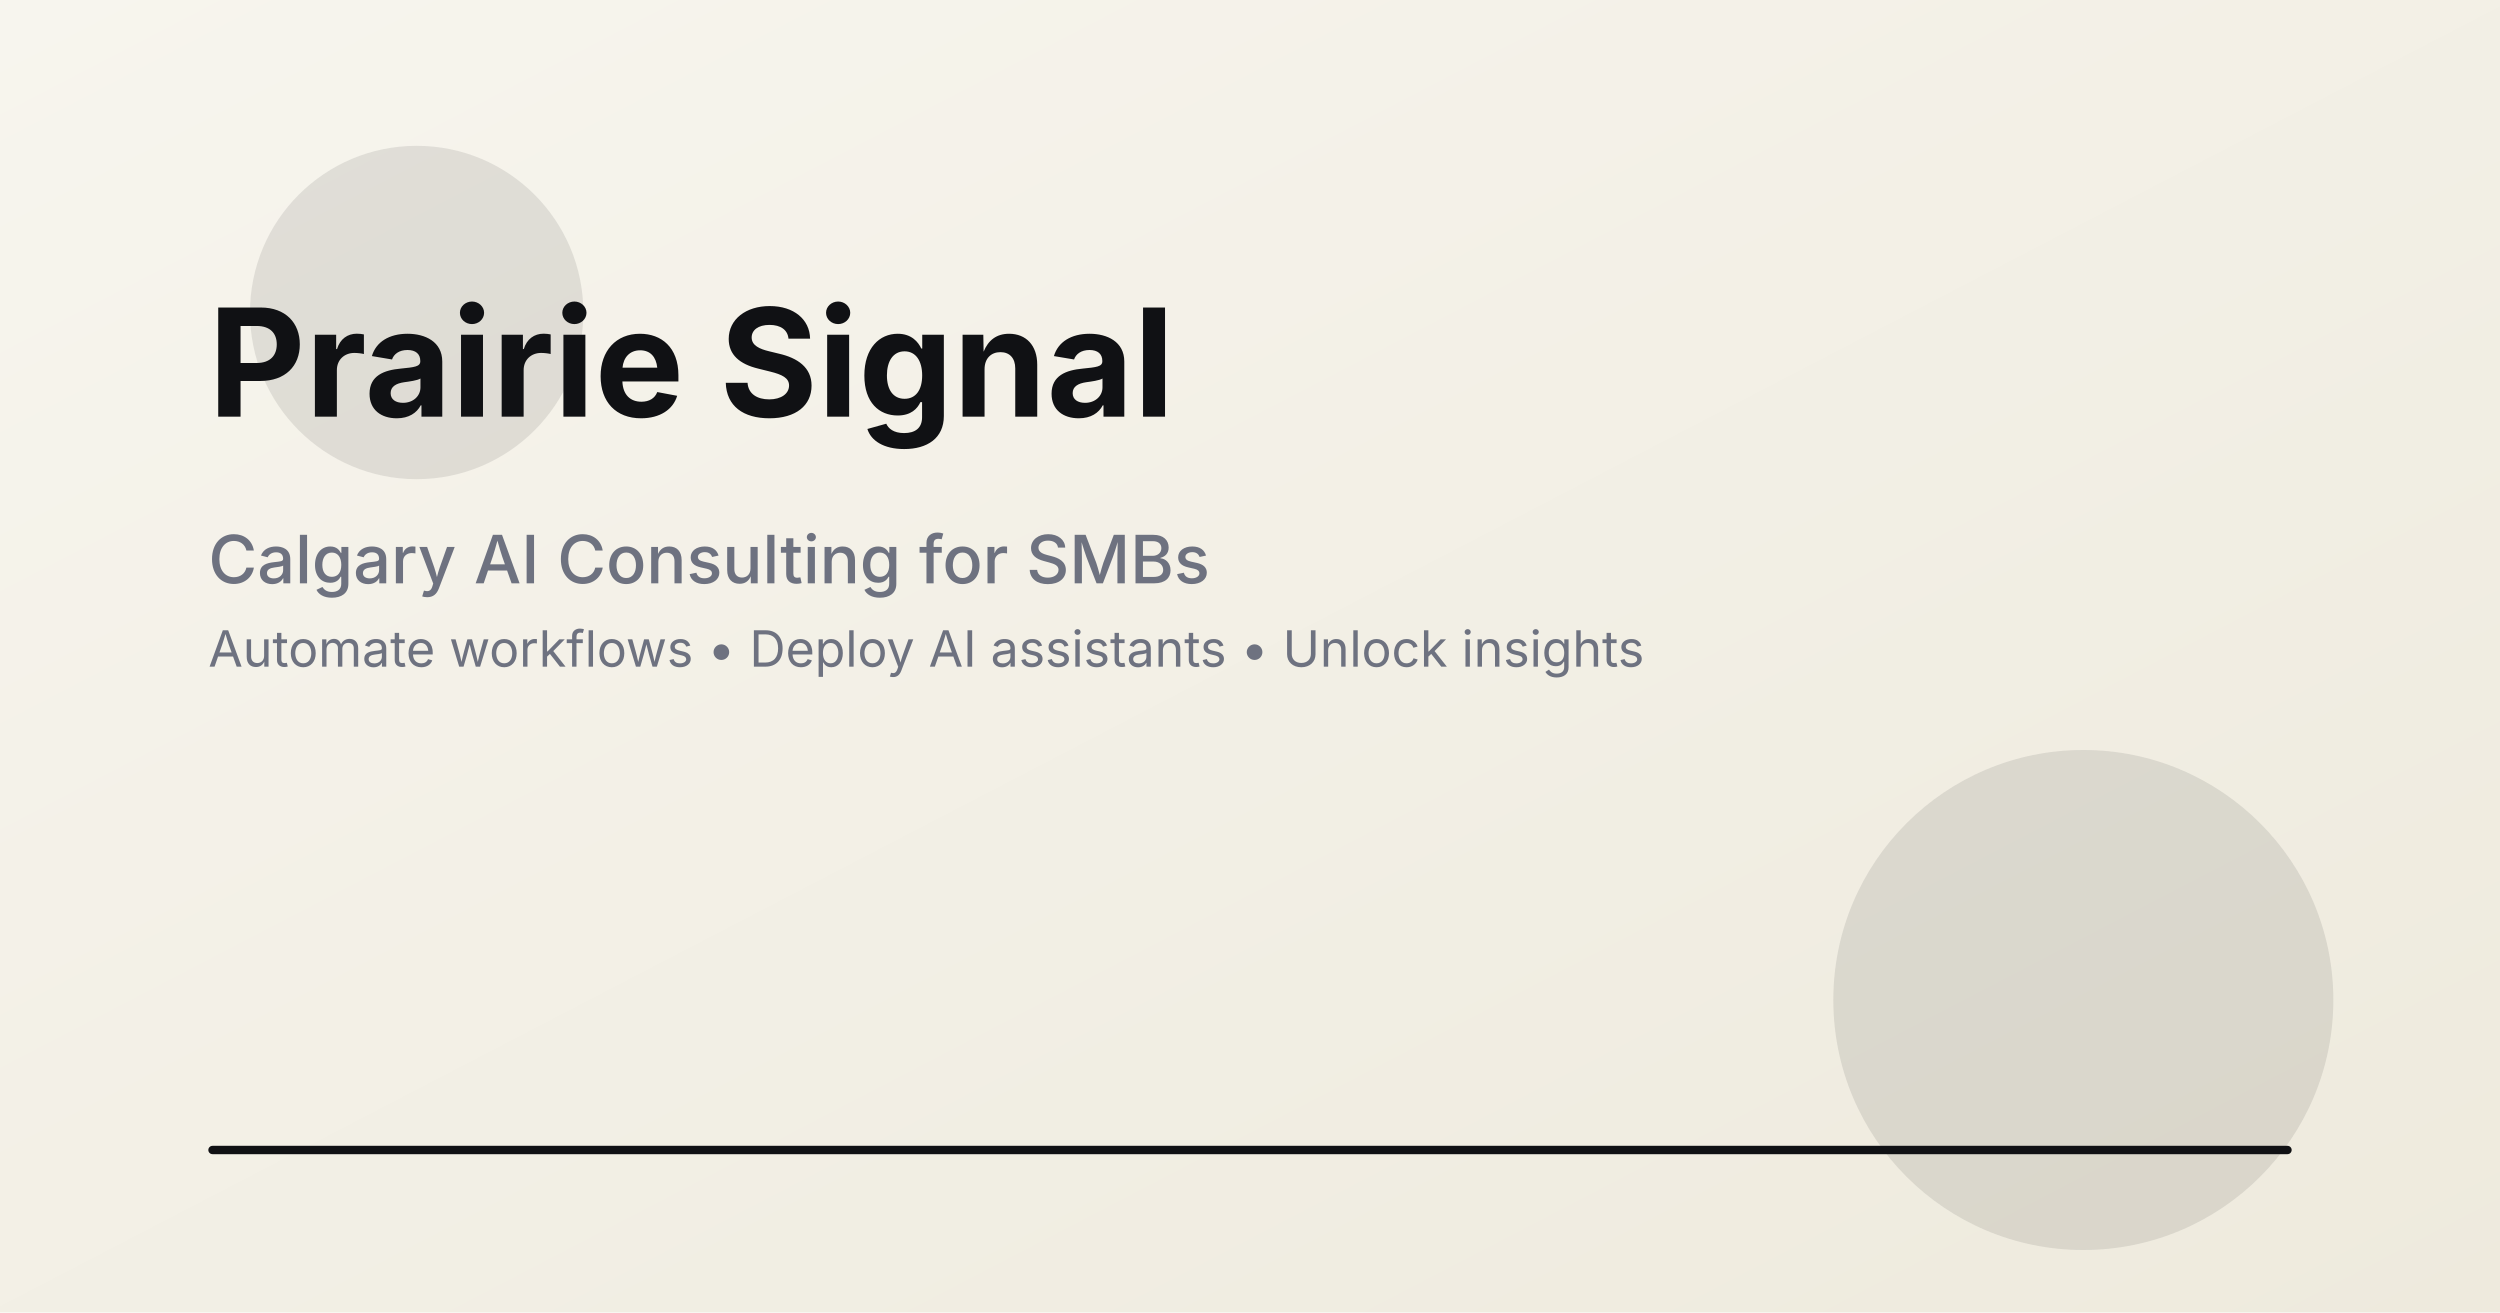
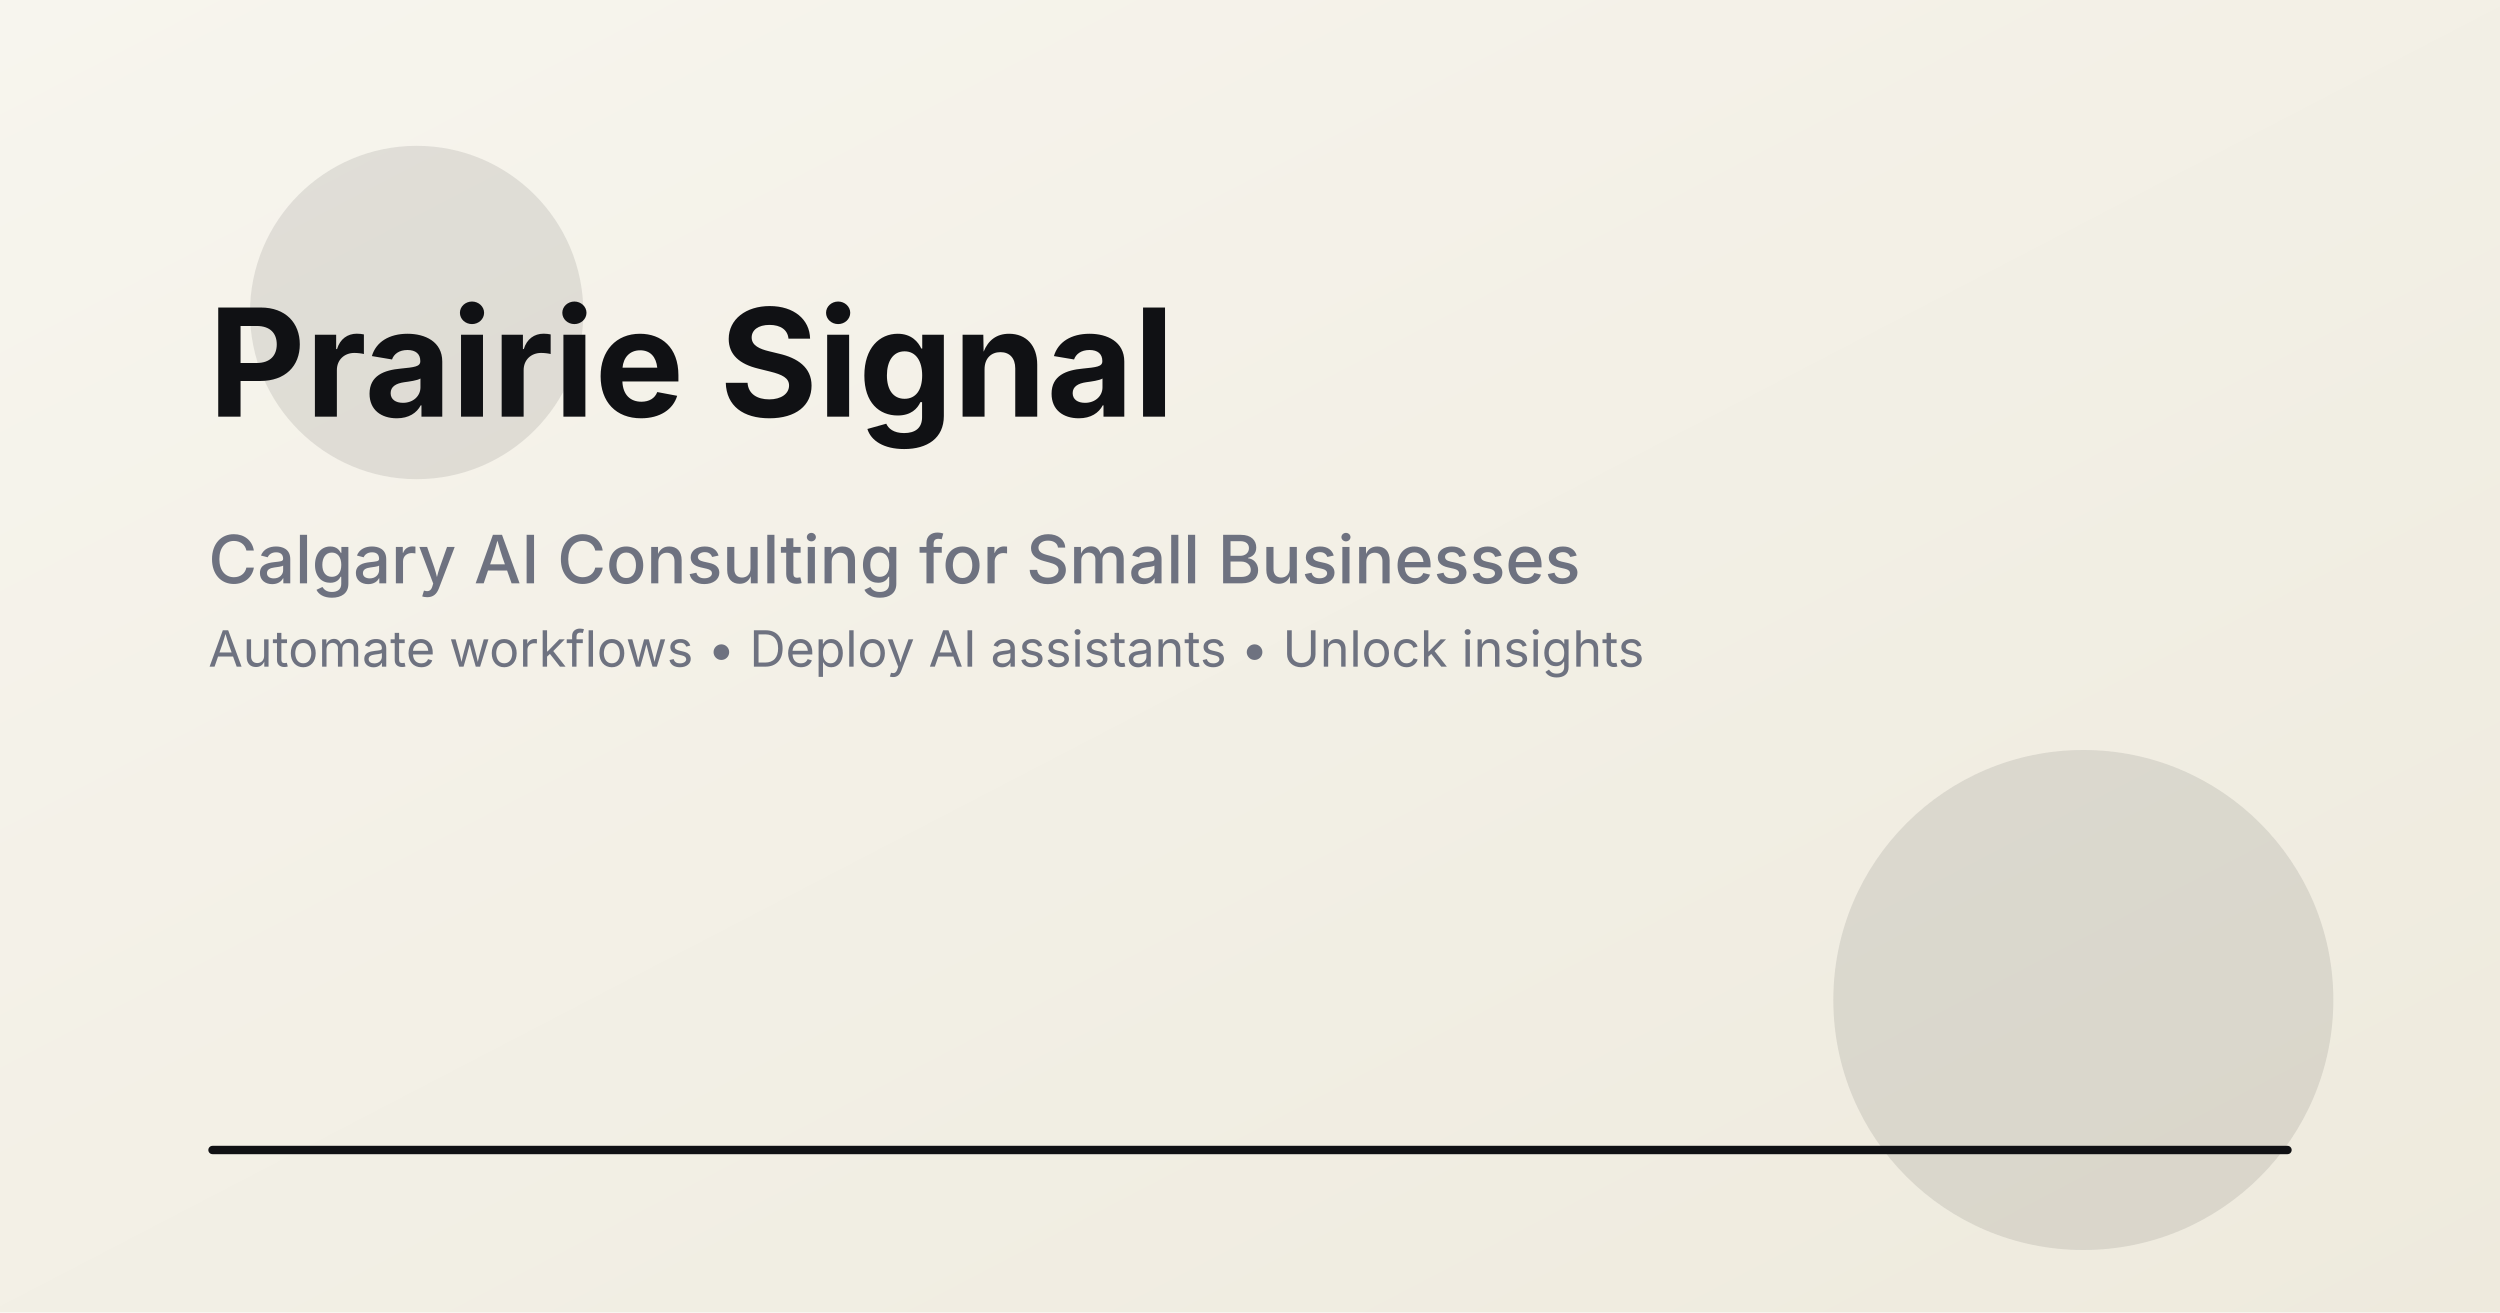
<svg xmlns="http://www.w3.org/2000/svg" width="1200" height="630" viewBox="0 0 1200 630" fill="none">
  <defs>
    <linearGradient id="bg" x1="0%" y1="0%" x2="100%" y2="100%">
      <stop offset="0%" style="stop-color:#F7F5EE;stop-opacity:1" />
      <stop offset="100%" style="stop-color:#EEEADD;stop-opacity:1" />
    </linearGradient>
    <linearGradient id="text" x1="0%" y1="0%" x2="100%" y2="0%">
      <stop offset="0%" style="stop-color:#101114;stop-opacity:1" />
      <stop offset="100%" style="stop-color:#101114;stop-opacity:1" />
    </linearGradient>
  </defs>
  <rect width="1200" height="630" fill="url(#bg)" />
  <circle cx="200" cy="150" r="80" fill="url(#text)" opacity="0.1" />
  <circle cx="1000" cy="480" r="120" fill="url(#text)" opacity="0.1" />
  <g transform="translate(100, 200)">
    <text x="0" y="0" font-family="system-ui, -apple-system, sans-serif" font-size="72" font-weight="bold" fill="url(#text)">
      Prairie Signal
    </text>
    <text x="0" y="80" font-family="system-ui, -apple-system, sans-serif" font-size="32" fill="#6E7280" font-weight="500">
-       Calgary AI Consulting for SMBs
+       Calgary AI Consulting for Small Businesses
    </text>
    <text x="0" y="120" font-family="system-ui, -apple-system, sans-serif" font-size="24" fill="#6E7280" font-weight="400">
      Automate workflows • Deploy AI assistants • Unlock insights
    </text>
  </g>
  <rect x="100" y="550" width="1000" height="4" fill="url(#text)" rx="2" />
</svg>
